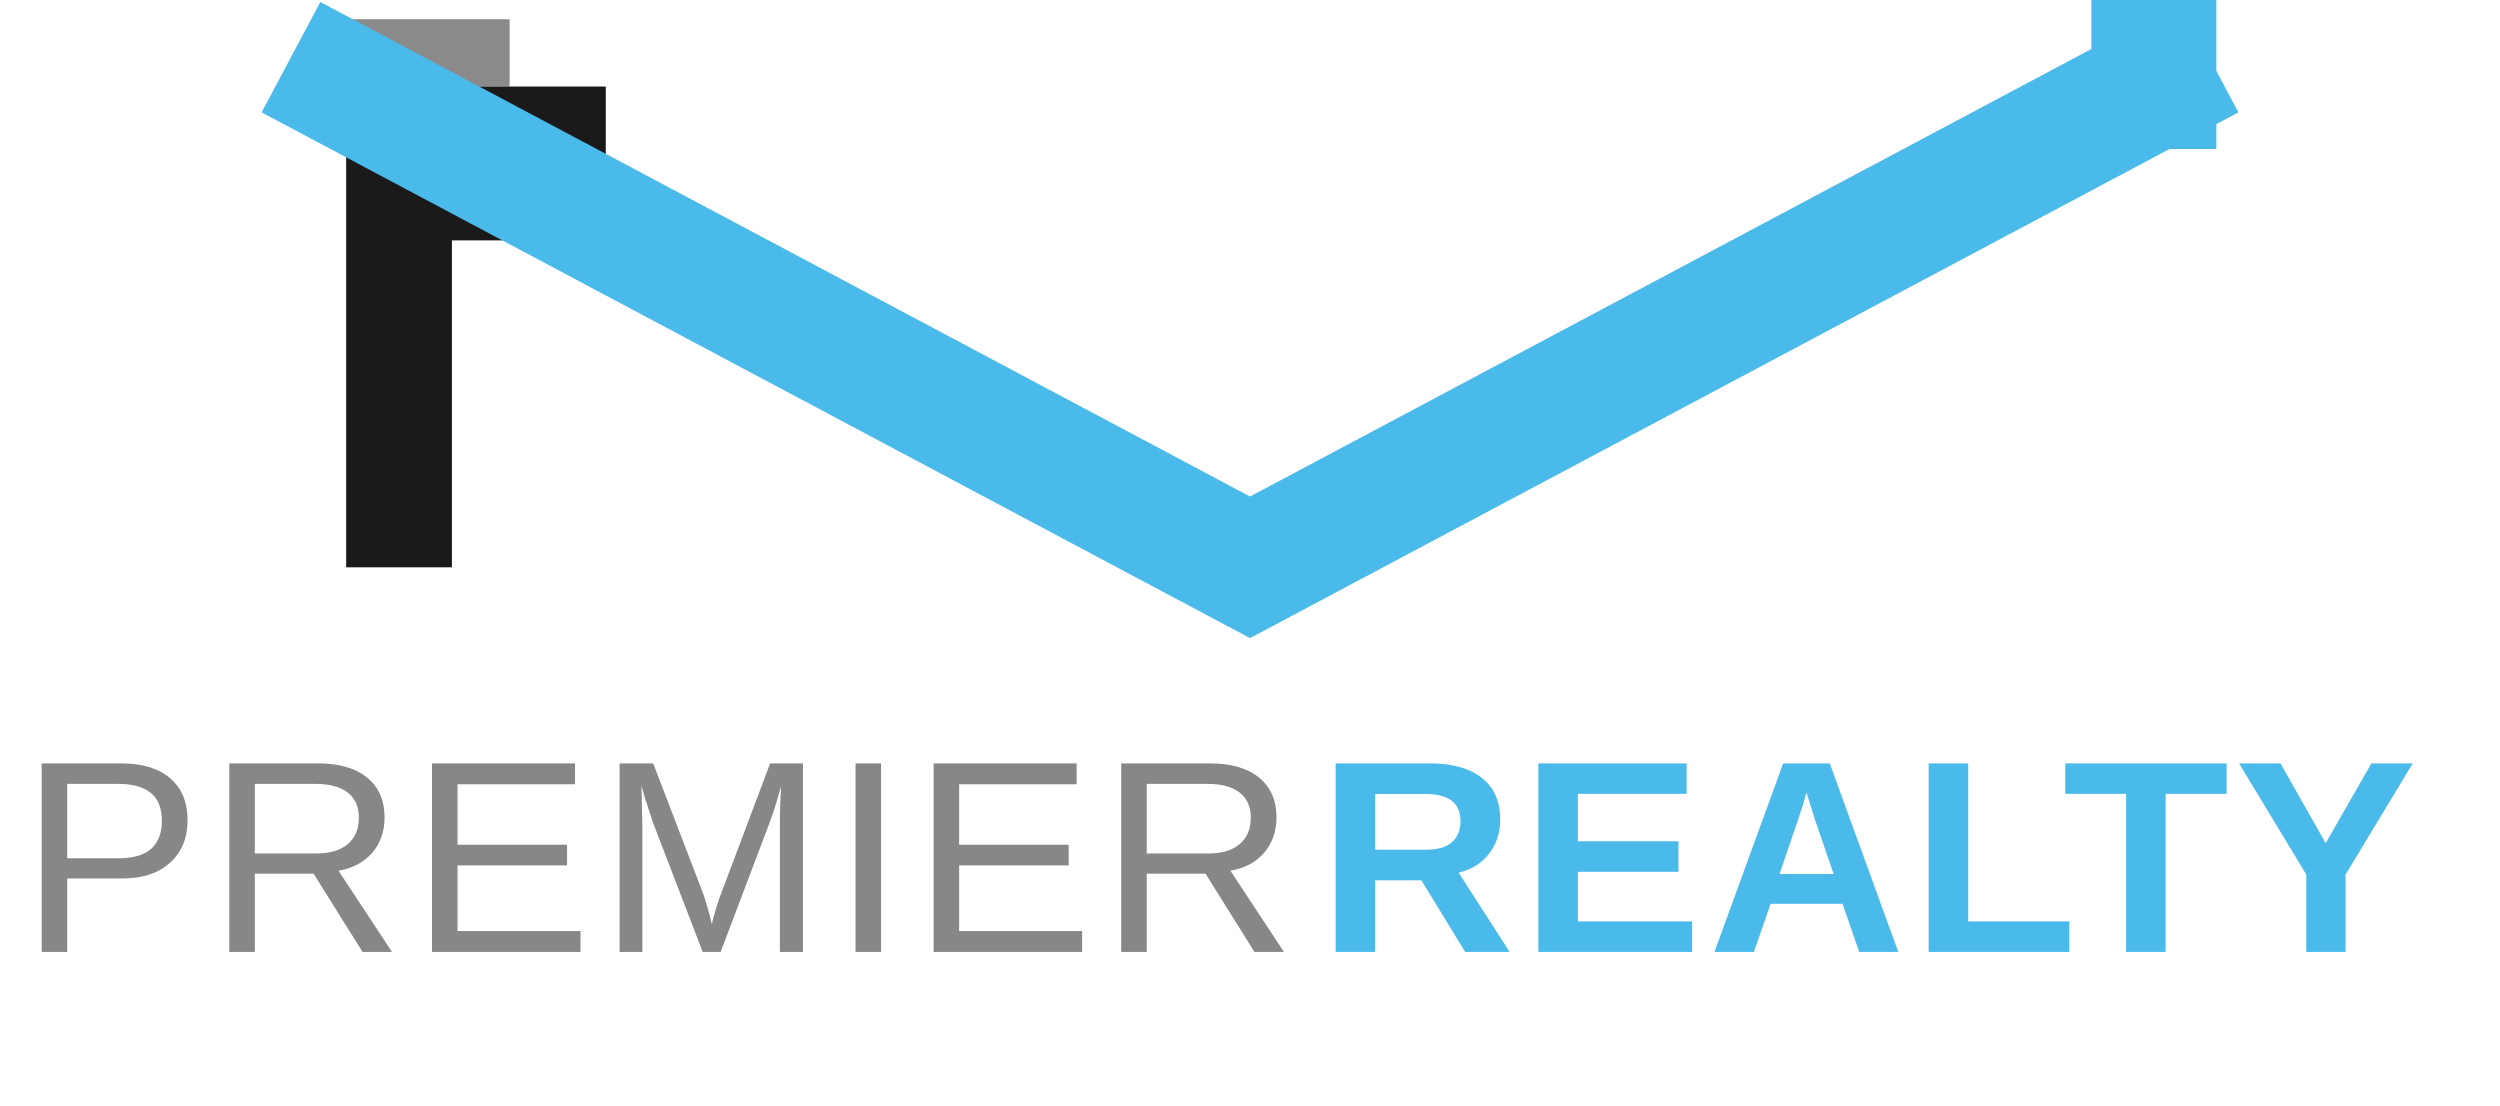
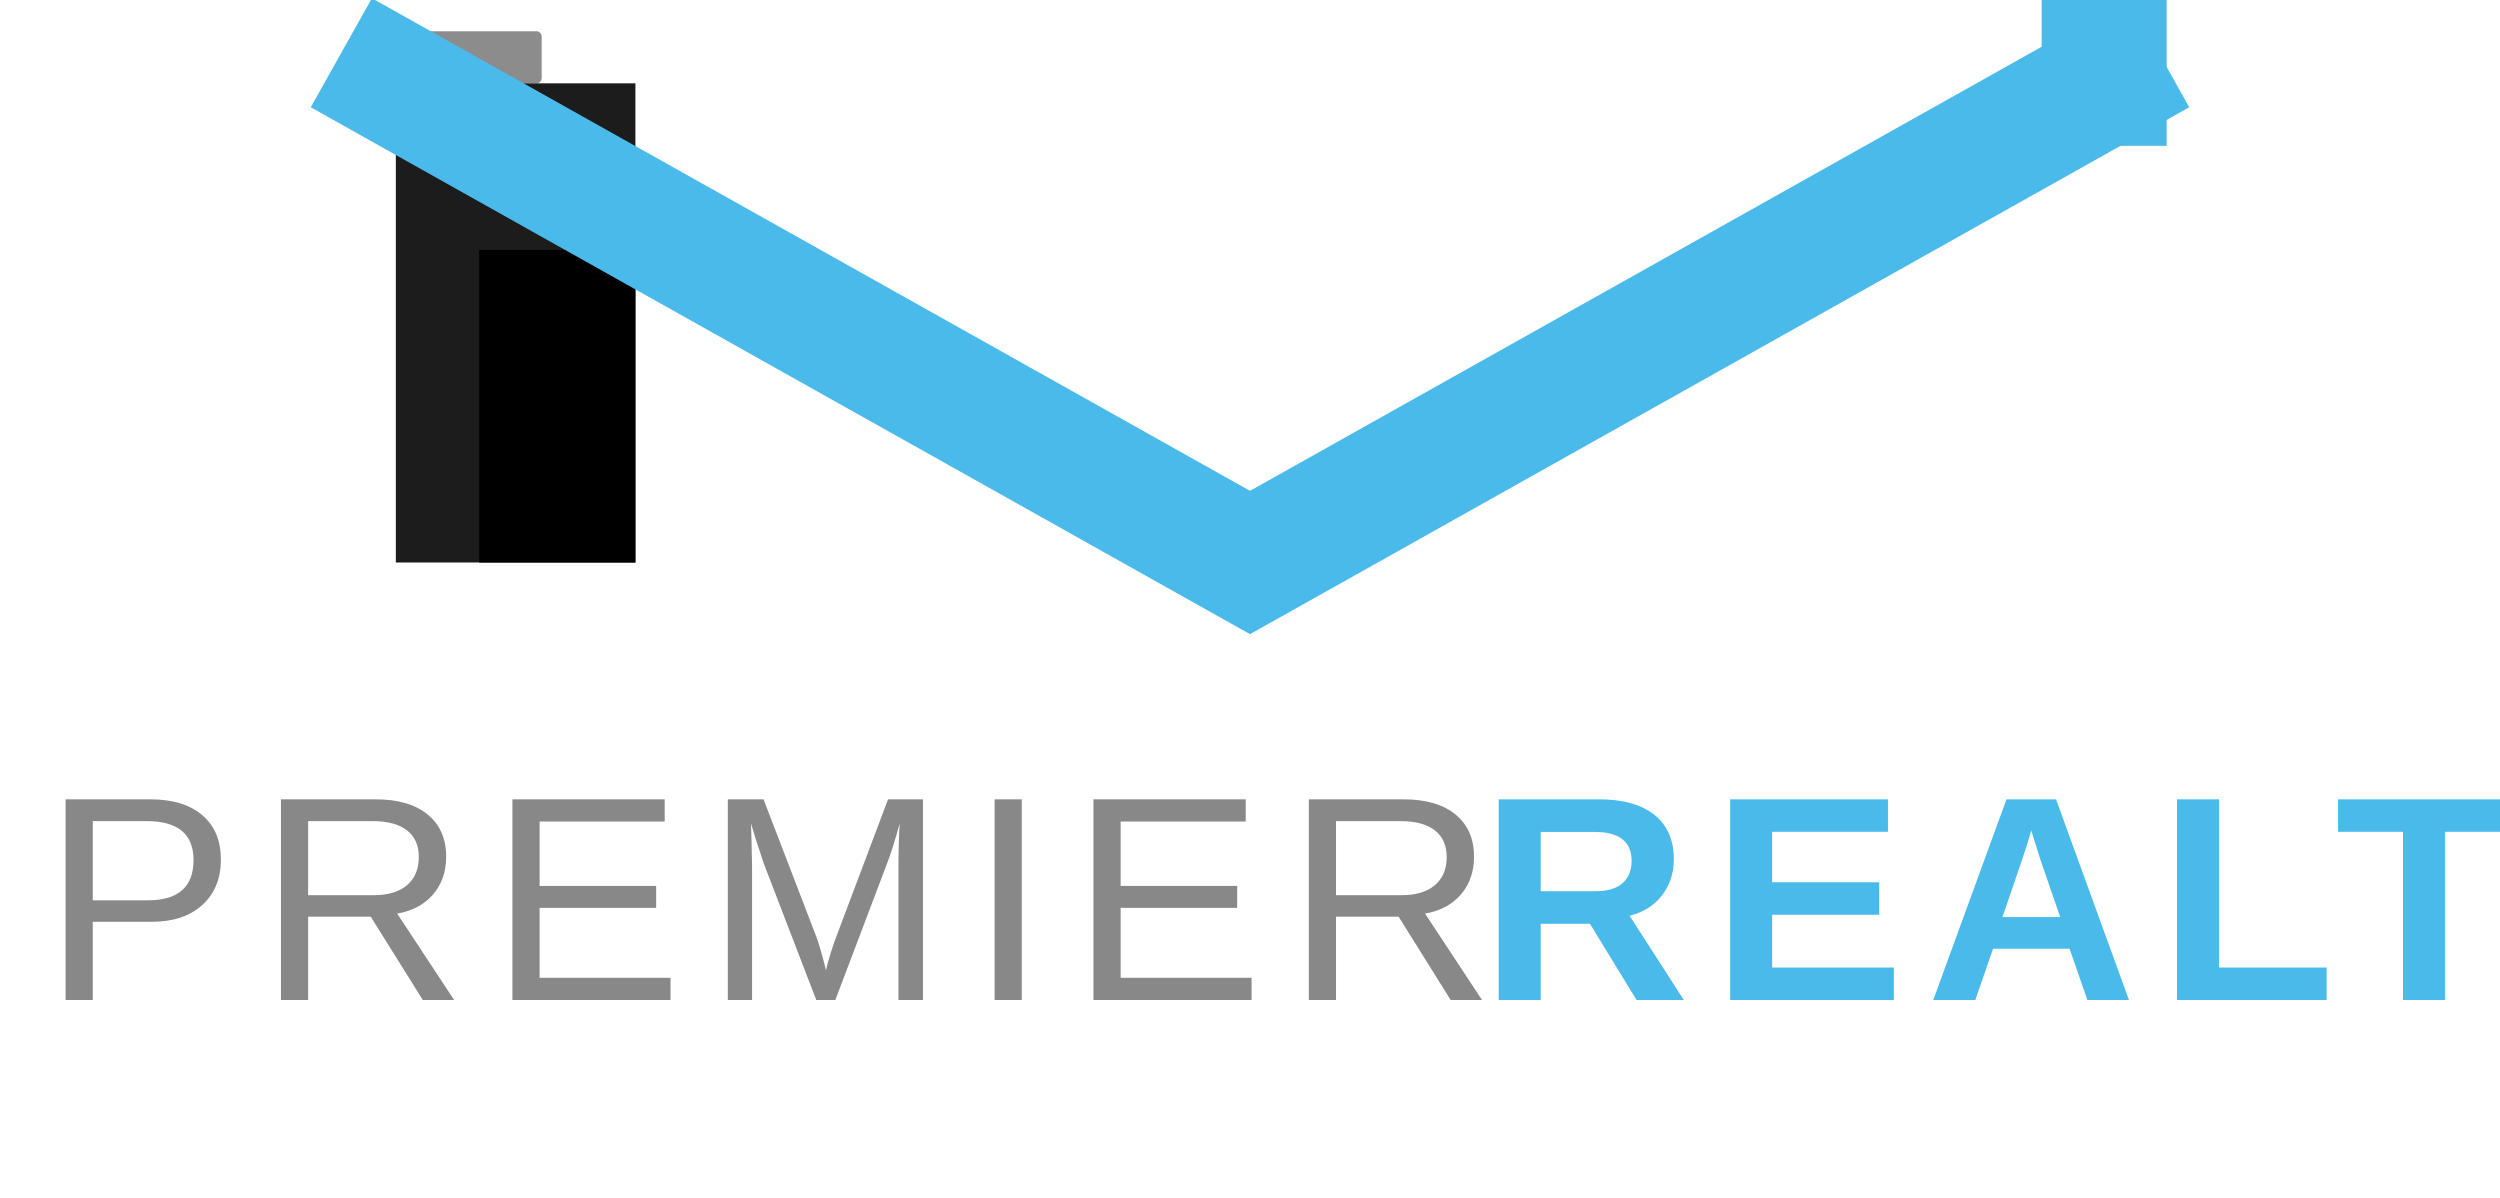
- <svg xmlns="http://www.w3.org/2000/svg" viewBox="0 0 520 230" role="img" aria-label="Premier Realty">
-   <rect x="72" y="4" width="34" height="14" fill="#8A8A8A" />
-   <path fill-rule="evenodd" fill="#1A1A1A" d="M72,18 L126,18 L126,118 L72,118 Z        M94,50 L126,50 L126,118 L94,118 Z" />
-   <polyline points="72,18  260,118  448,18" fill="none" stroke="#4ABAEB" stroke-width="26" stroke-linejoin="miter" stroke-linecap="square" />
-   <line x1="448" y1="18" x2="448" y2="0" stroke="#4ABAEB" stroke-width="26" stroke-linecap="square" />
-   <text x="4" y="198" font-family="Arial,'Helvetica Neue',Helvetica,sans-serif" font-size="57" font-weight="400" letter-spacing="1" fill="#878787">PREMIER</text>
-   <text x="274" y="198" font-family="Arial,'Helvetica Neue',Helvetica,sans-serif" font-size="57" font-weight="700" letter-spacing="1" fill="#4ABAEB">REALTY</text>
+ <svg xmlns="http://www.w3.org/2000/svg" viewBox="0 0 480 230">
+   <rect x="76" y="6" width="28" height="10" rx="1" fill="#8C8C8C" />
+   <rect x="76" y="16" width="46" height="92" rx="0" fill="#1C1C1C" />
+   <rect x="92" y="48" width="30" height="60" rx="0" fill="#000000" />
+   <polyline points="76,16 240,108 404,16" fill="none" stroke="#4ABAEB" stroke-width="24" stroke-linejoin="miter" stroke-linecap="square" />
+   <line x1="404" y1="16" x2="404" y2="0" stroke="#4ABAEB" stroke-width="24" stroke-linecap="square" />
+   <text x="8" y="192" font-family="Arial,Helvetica,sans-serif" font-size="56" font-weight="400" letter-spacing="4" fill="#888888">PREMIER</text>
+   <text x="284" y="192" font-family="Arial,Helvetica,sans-serif" font-size="56" font-weight="700" letter-spacing="4" fill="#4ABAEB">REALTY</text>
</svg>
